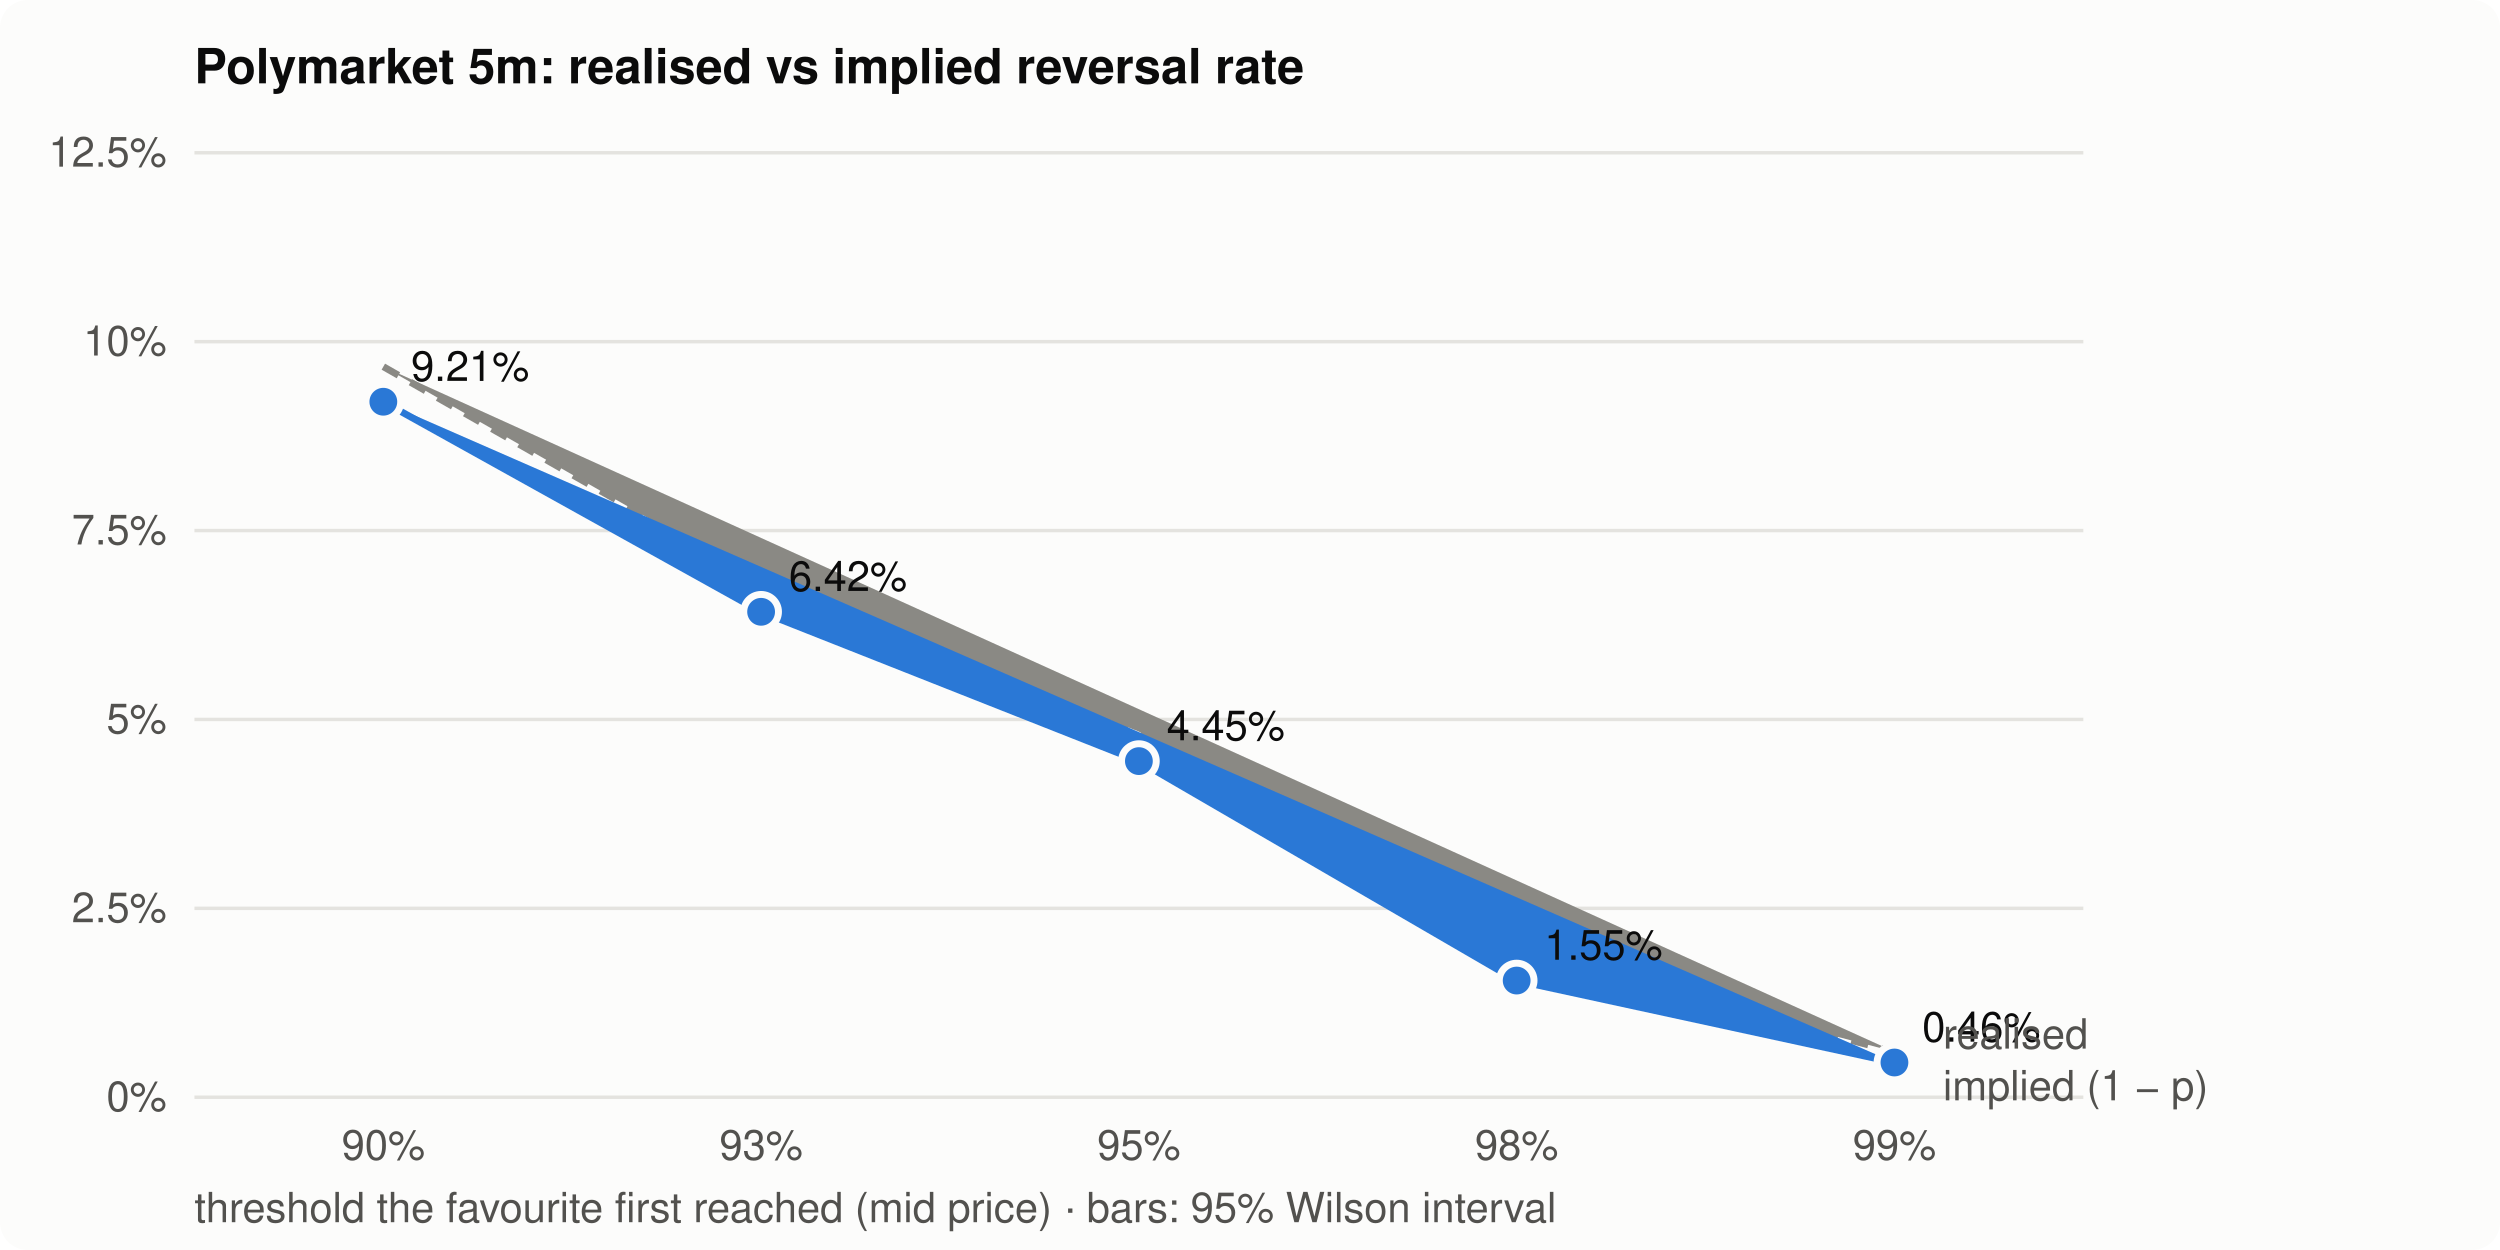
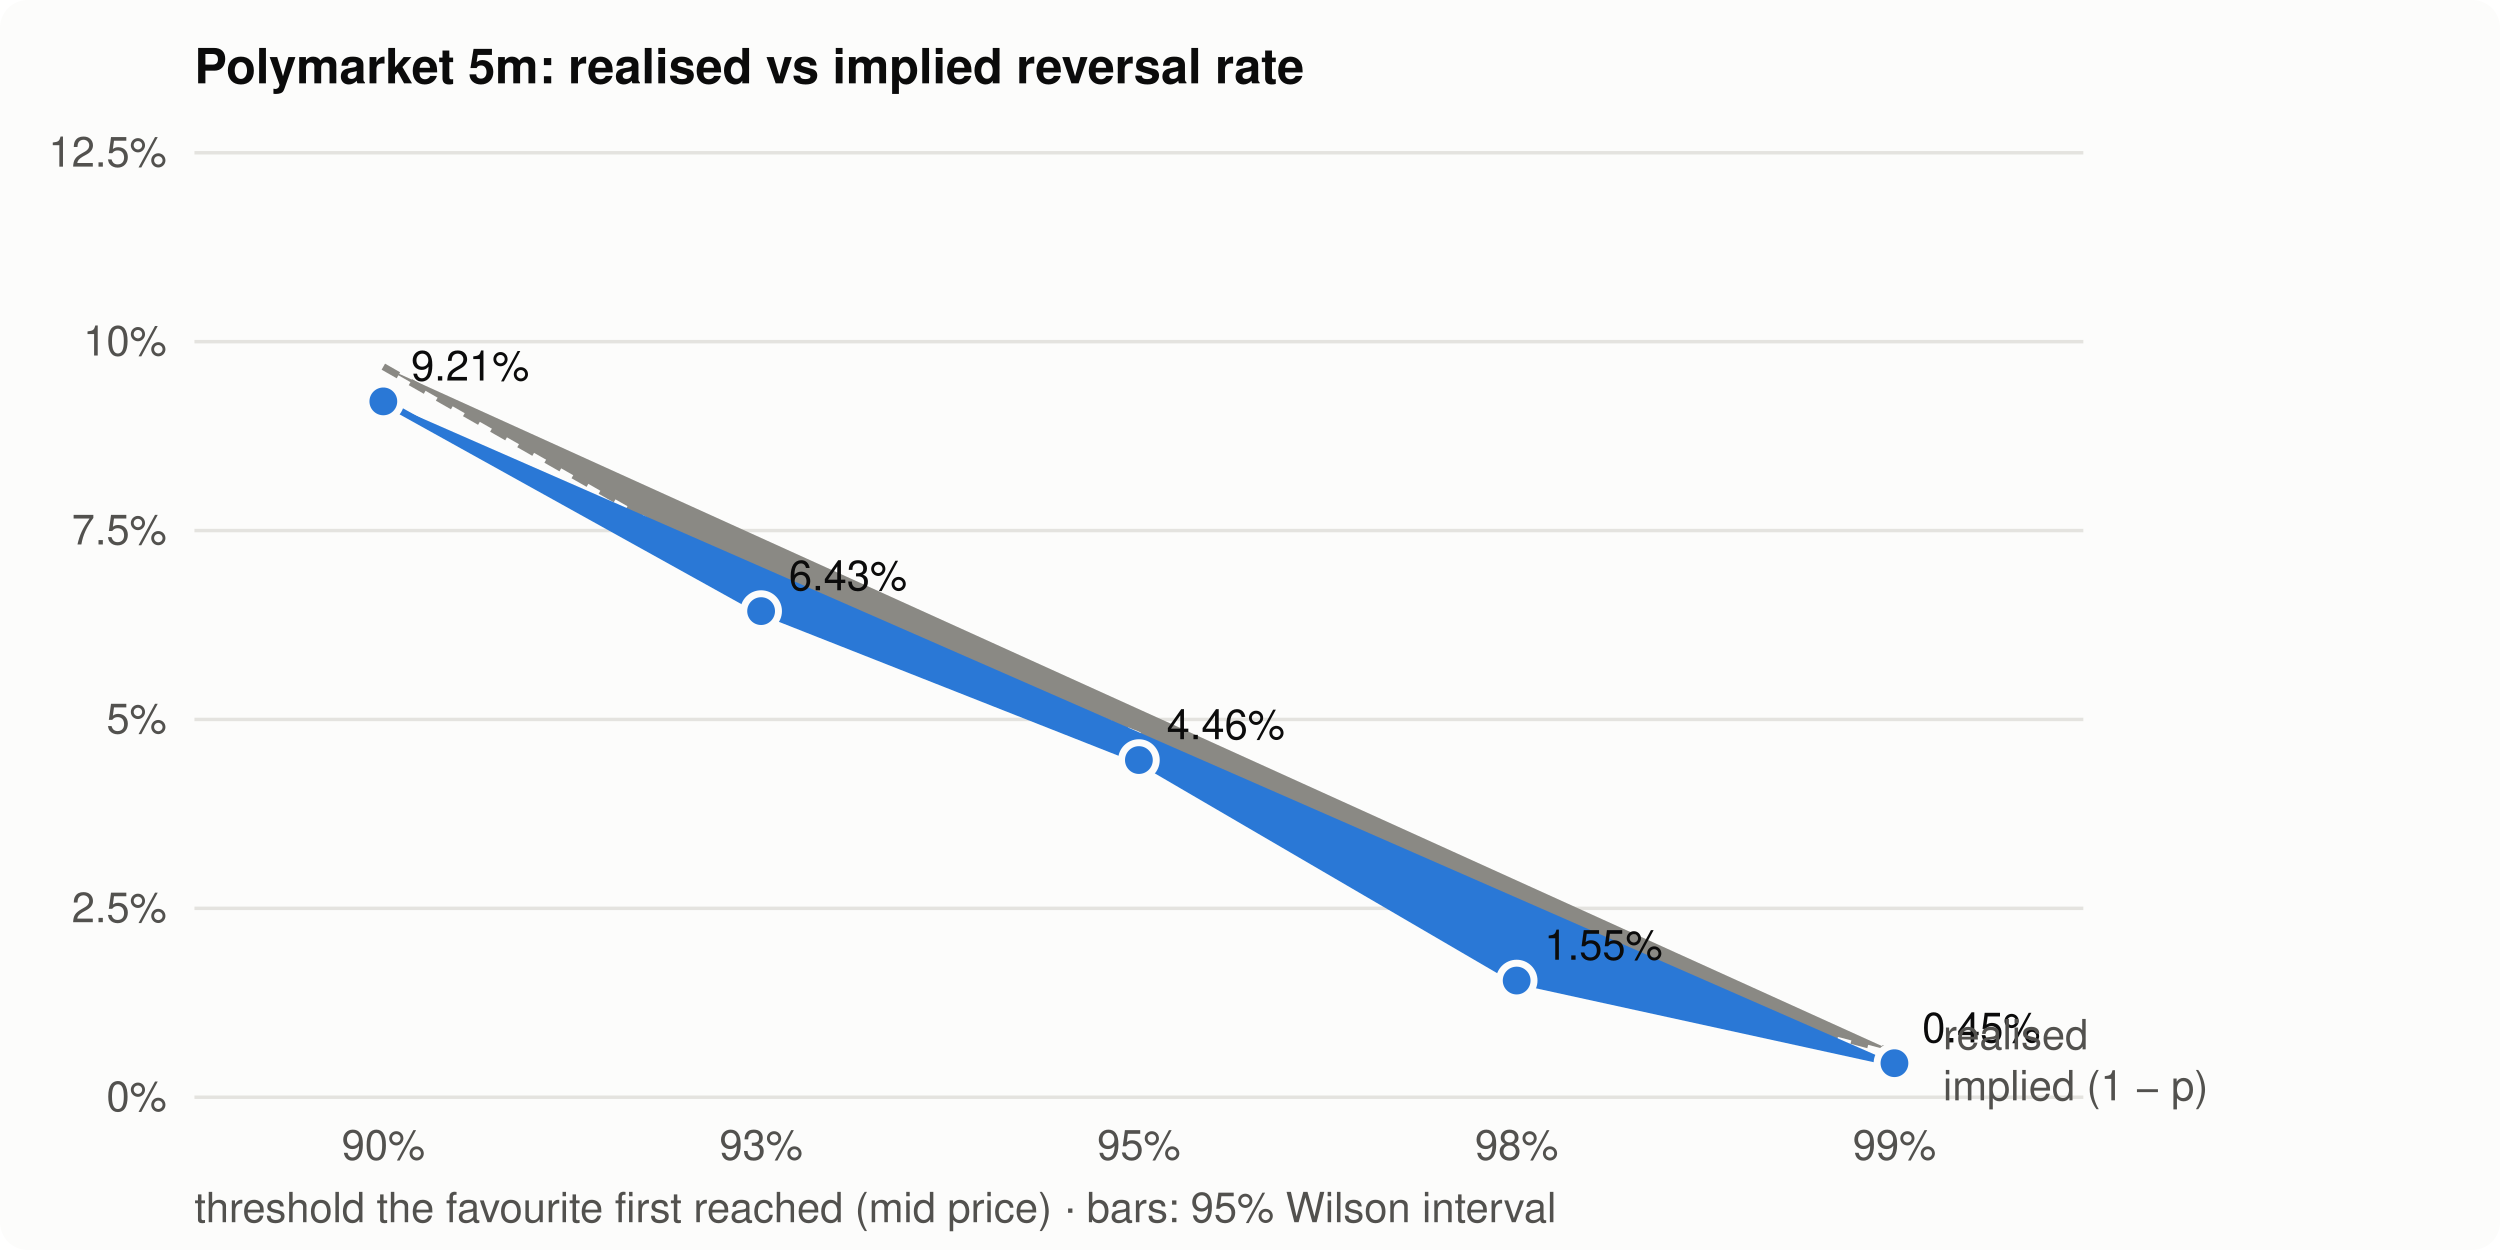
<svg xmlns="http://www.w3.org/2000/svg" viewBox="0 0 720 360" width="720" height="360" role="img" aria-label="Polymarket 5m: realised vs implied reversal rate">
  <style>
  .bg{fill:#fcfcfb} .t1{fill:#0b0b0b} .t2{fill:#52514e} .grid{stroke:#e4e3df}
  .s1{stroke:#2a78d6;fill:#2a78d6} .s2{stroke:#eb6834;fill:#eb6834} .s3{stroke:#1baf7a;fill:#1baf7a}
  .ref{stroke:#8a8984;fill:#8a8984} .ring{stroke:#fcfcfb}
  text{font-family:-apple-system,Segoe UI,Helvetica,Arial,sans-serif;font-size:12px}
  .title{font-size:14px;font-weight:600}
  @media (prefers-color-scheme: dark){
    .bg{fill:#1a1a19} .t1{fill:#f0efec} .t2{fill:#c3c2b7} .grid{stroke:#34332f}
    .s1{stroke:#3987e5;fill:#3987e5} .s2{stroke:#d95926;fill:#d95926} .s3{stroke:#199e70;fill:#199e70}
    .ref{stroke:#9d9c96;fill:#9d9c96} .ring{stroke:#1a1a19}
  }
</style>
  <rect class="bg" width="720" height="360" rx="8" />
  <text class="t1 title" x="56" y="24">Polymarket 5m: realised vs implied reversal rate</text>
  <line class="grid" x1="56" x2="600" y1="316.0" y2="316.0" stroke-width="1" />
  <text class="t2" x="48" y="320.0" text-anchor="end">0%</text>
  <line class="grid" x1="56" x2="600" y1="261.6" y2="261.6" stroke-width="1" />
  <text class="t2" x="48" y="265.6" text-anchor="end">2.5%</text>
  <line class="grid" x1="56" x2="600" y1="207.2" y2="207.2" stroke-width="1" />
  <text class="t2" x="48" y="211.2" text-anchor="end">5%</text>
  <line class="grid" x1="56" x2="600" y1="152.8" y2="152.8" stroke-width="1" />
  <text class="t2" x="48" y="156.8" text-anchor="end">7.5%</text>
  <line class="grid" x1="56" x2="600" y1="98.4" y2="98.4" stroke-width="1" />
  <text class="t2" x="48" y="102.4" text-anchor="end">10%</text>
  <line class="grid" x1="56" x2="600" y1="44.0" y2="44.0" stroke-width="1" />
  <text class="t2" x="48" y="48.0" text-anchor="end">12.5%</text>
  <text class="t2" x="110.4" y="334" text-anchor="middle">90%</text>
  <text class="t2" x="219.2" y="334" text-anchor="middle">93%</text>
  <text class="t2" x="328.0" y="334" text-anchor="middle">95%</text>
  <text class="t2" x="436.8" y="334" text-anchor="middle">98%</text>
  <text class="t2" x="545.6" y="334" text-anchor="middle">99%</text>
  <path class="ref" d="M110.4,105.6 L219.2,167.8 L328.0,210.7 L436.8,274.4 L545.6,302.9" fill="none" stroke-width="2" stroke-linejoin="round" stroke-dasharray="5 4" />
-   <line class="s1" x1="110.4" x2="110.4" y1="118.9" y2="112.5" stroke-width="2" stroke-linecap="round" />
-   <line class="s1" x1="219.2" x2="219.2" y1="178.9" y2="173.5" stroke-width="2" stroke-linecap="round" />
-   <line class="s1" x1="328.0" x2="328.0" y1="221.5" y2="216.8" stroke-width="2" stroke-linecap="round" />
-   <line class="s1" x1="436.8" x2="436.8" y1="283.8" y2="280.8" stroke-width="2" stroke-linecap="round" />
-   <line class="s1" x1="545.6" x2="545.6" y1="308.2" y2="303.2" stroke-width="2" stroke-linecap="round" />
-   <path class="s1" d="M110.4,115.7 L219.2,176.2 L328.0,219.2 L436.8,282.4 L545.6,306.0" fill="none" stroke-width="2" stroke-linejoin="round" />
-   <circle class="s1 ring" cx="110.4" cy="115.7" r="5" stroke-width="2" />
-   <text class="t1" x="118.4" y="109.7">9.21%</text>
-   <circle class="s1 ring" cx="219.2" cy="176.2" r="5" stroke-width="2" />
-   <text class="t1" x="227.2" y="170.2">6.42%</text>
-   <circle class="s1 ring" cx="328.0" cy="219.2" r="5" stroke-width="2" />
-   <text class="t1" x="336.0" y="213.2">4.45%</text>
+   <line class="s1" x1="110.4" x2="110.4" y1="118.8" y2="112.4" stroke-width="2" stroke-linecap="round" />
+   <line class="s1" x1="219.2" x2="219.2" y1="178.8" y2="173.3" stroke-width="2" stroke-linecap="round" />
+   <line class="s1" x1="328.0" x2="328.0" y1="221.2" y2="216.6" stroke-width="2" stroke-linecap="round" />
+   <line class="s1" x1="436.8" x2="436.8" y1="283.8" y2="280.9" stroke-width="2" stroke-linecap="round" />
+   <line class="s1" x1="545.6" x2="545.6" y1="308.3" y2="303.4" stroke-width="2" stroke-linecap="round" />
+   <path class="s1" d="M110.4,115.6 L219.2,176.0 L328.0,218.9 L436.8,282.4 L545.6,306.2" fill="none" stroke-width="2" stroke-linejoin="round" />
+   <circle class="s1 ring" cx="110.4" cy="115.6" r="5" stroke-width="2" />
+   <text class="t1" x="118.4" y="109.6">9.21%</text>
+   <circle class="s1 ring" cx="219.2" cy="176.0" r="5" stroke-width="2" />
+   <text class="t1" x="227.2" y="170.0">6.43%</text>
+   <circle class="s1 ring" cx="328.0" cy="218.9" r="5" stroke-width="2" />
+   <text class="t1" x="336.0" y="212.9">4.46%</text>
  <circle class="s1 ring" cx="436.8" cy="282.4" r="5" stroke-width="2" />
  <text class="t1" x="444.8" y="276.4">1.55%</text>
-   <circle class="s1 ring" cx="545.6" cy="306.0" r="5" stroke-width="2" />
-   <text class="t1" x="553.6" y="300.0">0.46%</text>
+   <circle class="s1 ring" cx="545.6" cy="306.2" r="5" stroke-width="2" />
+   <text class="t1" x="553.6" y="300.2">0.45%</text>
  <text class="t2" x="559.6" y="316.9">implied (1 − p)</text>
-   <text class="t2" x="559.6" y="302.0">realised</text>
+   <text class="t2" x="559.6" y="302.2">realised</text>
  <text class="t2" x="56" y="352">threshold the favourite first reached (mid price) · bars: 95% Wilson interval</text>
</svg>
